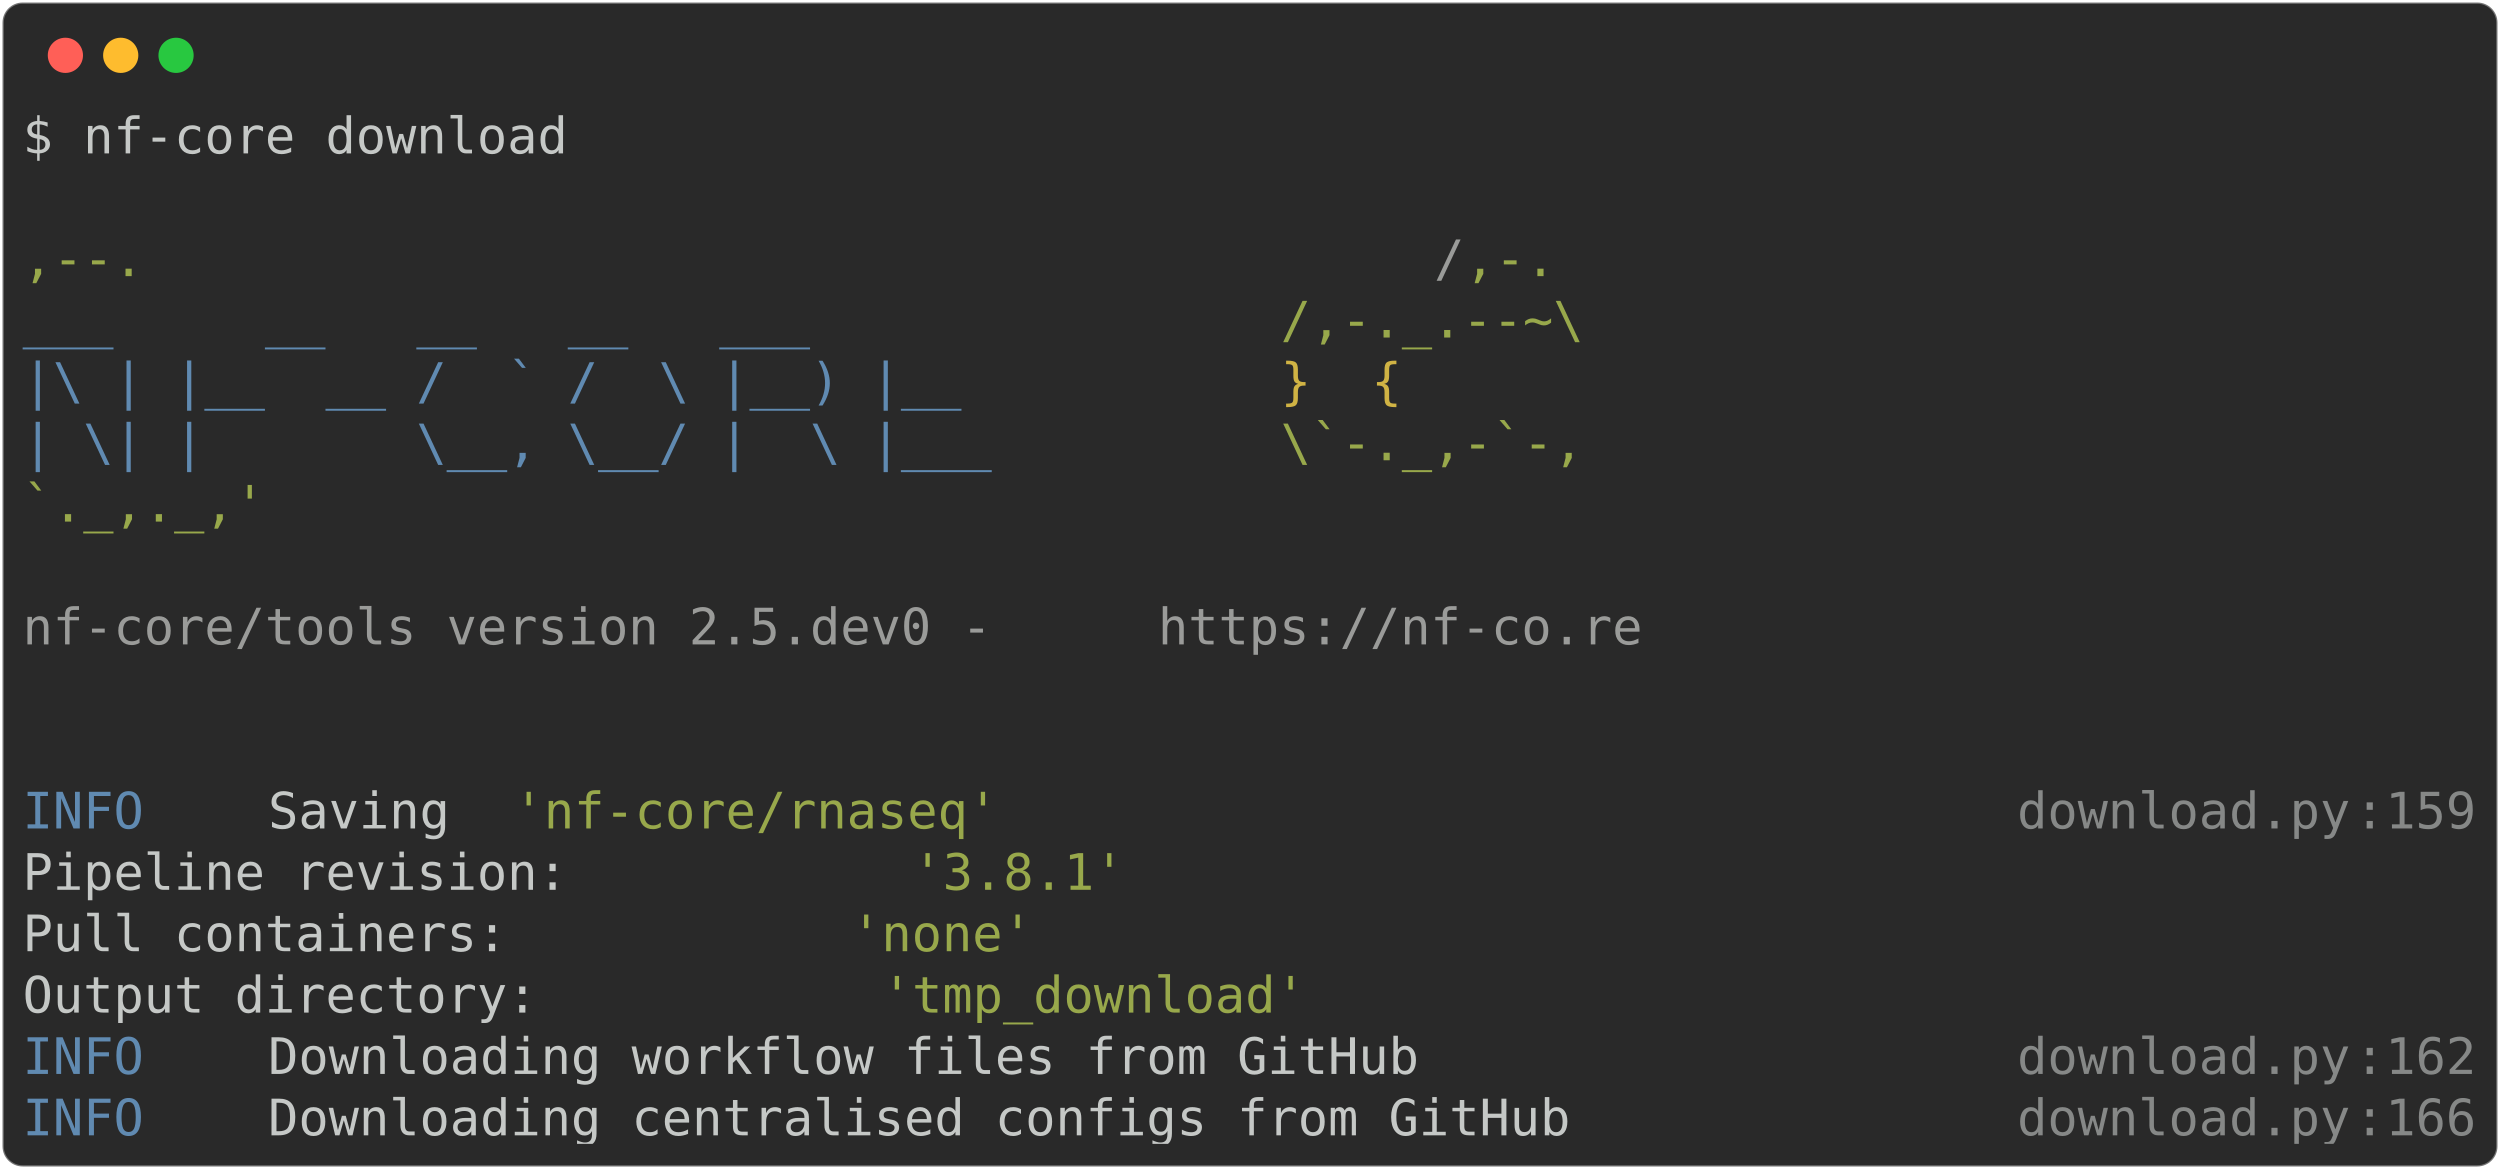
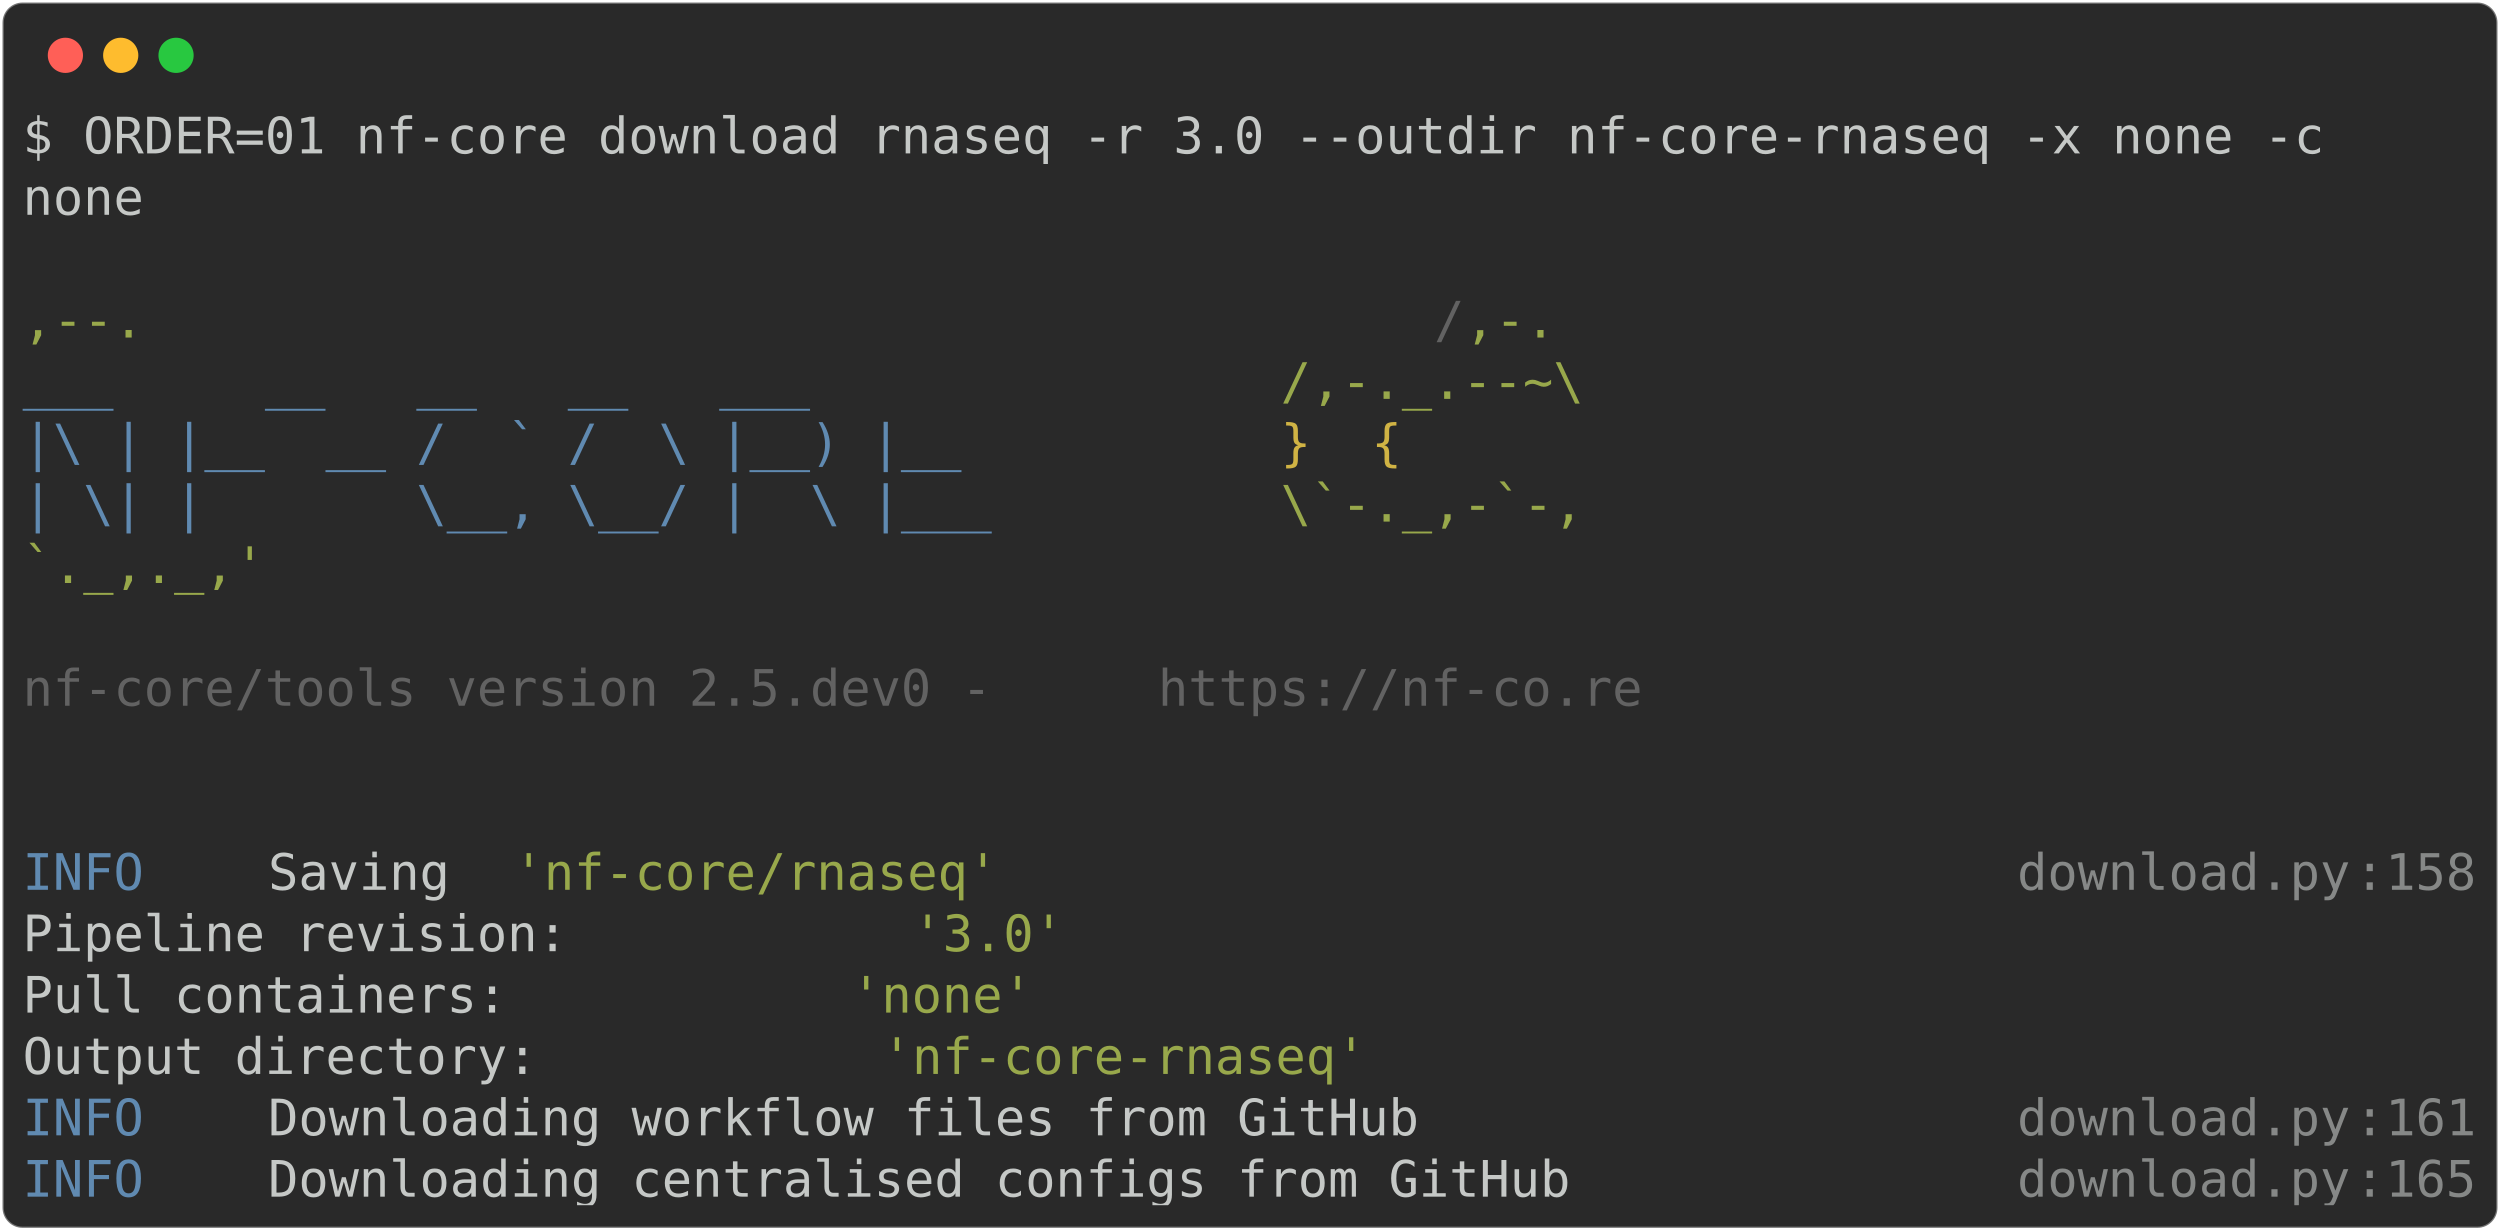
- <svg xmlns="http://www.w3.org/2000/svg" class="rich-terminal" viewBox="0 0 994 464.8">
+ <svg xmlns="http://www.w3.org/2000/svg" class="rich-terminal" viewBox="0 0 994 489.2">
  <style>

    @font-face {
        font-family: "Fira Code";
        src: local("FiraCode-Regular"),
                url("https://cdnjs.cloudflare.com/ajax/libs/firacode/6.2.0/woff2/FiraCode-Regular.woff2") format("woff2"),
                url("https://cdnjs.cloudflare.com/ajax/libs/firacode/6.2.0/woff/FiraCode-Regular.woff") format("woff");
        font-style: normal;
        font-weight: 400;
    }
    @font-face {
        font-family: "Fira Code";
        src: local("FiraCode-Bold"),
                url("https://cdnjs.cloudflare.com/ajax/libs/firacode/6.2.0/woff2/FiraCode-Bold.woff2") format("woff2"),
                url("https://cdnjs.cloudflare.com/ajax/libs/firacode/6.2.0/woff/FiraCode-Bold.woff") format("woff");
        font-style: bold;
        font-weight: 700;
    }

-     .terminal-1226423606-matrix {
+     .terminal-2852966698-matrix {
        font-family: Fira Code, monospace;
        font-size: 20px;
        line-height: 24.4px;
        font-variant-east-asian: full-width;
    }

-     .terminal-1226423606-title {
+     .terminal-2852966698-title {
        font-size: 18px;
        font-weight: bold;
        font-family: arial;
    }

-     .terminal-1226423606-r1 { fill: #c5c8c6 }
- .terminal-1226423606-r2 { fill: #98a84b }
- .terminal-1226423606-r3 { fill: #9a9b99 }
- .terminal-1226423606-r4 { fill: #608ab1 }
- .terminal-1226423606-r5 { fill: #d0b344 }
- .terminal-1226423606-r6 { fill: #868887 }
+     .terminal-2852966698-r1 { fill: #c5c8c6 }
+ .terminal-2852966698-r2 { fill: #98a84b }
+ .terminal-2852966698-r3 { fill: #626262 }
+ .terminal-2852966698-r4 { fill: #608ab1 }
+ .terminal-2852966698-r5 { fill: #d0b344 }
+ .terminal-2852966698-r6 { fill: #868887 }
    </style>
  <defs>
-     <clipPath id="terminal-1226423606-clip-terminal">
-       <rect x="0" y="0" width="975.0" height="413.8" />
+     <clipPath id="terminal-2852966698-clip-terminal">
+       <rect x="0" y="0" width="975.0" height="438.2" />
    </clipPath>
-     <clipPath id="terminal-1226423606-line-0">
+     <clipPath id="terminal-2852966698-line-0">
      <rect x="0" y="1.5" width="976" height="24.65" />
    </clipPath>
-     <clipPath id="terminal-1226423606-line-1">
+     <clipPath id="terminal-2852966698-line-1">
      <rect x="0" y="25.9" width="976" height="24.65" />
    </clipPath>
-     <clipPath id="terminal-1226423606-line-2">
+     <clipPath id="terminal-2852966698-line-2">
      <rect x="0" y="50.3" width="976" height="24.65" />
    </clipPath>
-     <clipPath id="terminal-1226423606-line-3">
+     <clipPath id="terminal-2852966698-line-3">
      <rect x="0" y="74.7" width="976" height="24.65" />
    </clipPath>
-     <clipPath id="terminal-1226423606-line-4">
+     <clipPath id="terminal-2852966698-line-4">
      <rect x="0" y="99.1" width="976" height="24.65" />
    </clipPath>
-     <clipPath id="terminal-1226423606-line-5">
+     <clipPath id="terminal-2852966698-line-5">
      <rect x="0" y="123.5" width="976" height="24.65" />
    </clipPath>
-     <clipPath id="terminal-1226423606-line-6">
+     <clipPath id="terminal-2852966698-line-6">
      <rect x="0" y="147.9" width="976" height="24.65" />
    </clipPath>
-     <clipPath id="terminal-1226423606-line-7">
+     <clipPath id="terminal-2852966698-line-7">
      <rect x="0" y="172.3" width="976" height="24.65" />
    </clipPath>
-     <clipPath id="terminal-1226423606-line-8">
+     <clipPath id="terminal-2852966698-line-8">
      <rect x="0" y="196.7" width="976" height="24.65" />
    </clipPath>
-     <clipPath id="terminal-1226423606-line-9">
+     <clipPath id="terminal-2852966698-line-9">
      <rect x="0" y="221.1" width="976" height="24.65" />
    </clipPath>
-     <clipPath id="terminal-1226423606-line-10">
+     <clipPath id="terminal-2852966698-line-10">
      <rect x="0" y="245.5" width="976" height="24.65" />
    </clipPath>
-     <clipPath id="terminal-1226423606-line-11">
+     <clipPath id="terminal-2852966698-line-11">
      <rect x="0" y="269.9" width="976" height="24.65" />
    </clipPath>
-     <clipPath id="terminal-1226423606-line-12">
+     <clipPath id="terminal-2852966698-line-12">
      <rect x="0" y="294.3" width="976" height="24.65" />
    </clipPath>
-     <clipPath id="terminal-1226423606-line-13">
+     <clipPath id="terminal-2852966698-line-13">
      <rect x="0" y="318.7" width="976" height="24.65" />
    </clipPath>
-     <clipPath id="terminal-1226423606-line-14">
+     <clipPath id="terminal-2852966698-line-14">
      <rect x="0" y="343.1" width="976" height="24.65" />
    </clipPath>
-     <clipPath id="terminal-1226423606-line-15">
+     <clipPath id="terminal-2852966698-line-15">
      <rect x="0" y="367.5" width="976" height="24.65" />
    </clipPath>
+     <clipPath id="terminal-2852966698-line-16">
+       <rect x="0" y="391.9" width="976" height="24.65" />
+     </clipPath>
  </defs>
-   <rect fill="#292929" stroke="rgba(255,255,255,0.35)" stroke-width="1" x="1" y="1" width="992" height="462.8" rx="8" />
+   <rect fill="#292929" stroke="rgba(255,255,255,0.35)" stroke-width="1" x="1" y="1" width="992" height="487.2" rx="8" />
  <g transform="translate(26,22)">
    <circle cx="0" cy="0" r="7" fill="#ff5f57" />
    <circle cx="22" cy="0" r="7" fill="#febc2e" />
    <circle cx="44" cy="0" r="7" fill="#28c840" />
  </g>
-   <g transform="translate(9, 41)" clip-path="url(#terminal-1226423606-clip-terminal)">
-     <g class="terminal-1226423606-matrix">
-       <text class="terminal-1226423606-r1" x="0" y="20" textLength="219.6" clip-path="url(#terminal-1226423606-line-0)">$ nf-core download</text>
-       <text class="terminal-1226423606-r1" x="976" y="20" textLength="12.2" clip-path="url(#terminal-1226423606-line-0)">
+   <g transform="translate(9, 41)" clip-path="url(#terminal-2852966698-clip-terminal)">
+     <g class="terminal-2852966698-matrix">
+       <text class="terminal-2852966698-r1" x="0" y="20" textLength="939.4" clip-path="url(#terminal-2852966698-line-0)">$ ORDER=01 nf-core download rnaseq -r 3.0 --outdir nf-core-rnaseq -x none -c </text>
+       <text class="terminal-2852966698-r1" x="976" y="20" textLength="12.2" clip-path="url(#terminal-2852966698-line-0)">
</text>
-       <text class="terminal-1226423606-r1" x="976" y="44.4" textLength="12.2" clip-path="url(#terminal-1226423606-line-1)">
+       <text class="terminal-2852966698-r1" x="0" y="44.4" textLength="48.8" clip-path="url(#terminal-2852966698-line-1)">none</text>
+       <text class="terminal-2852966698-r1" x="976" y="44.4" textLength="12.2" clip-path="url(#terminal-2852966698-line-1)">
</text>
-       <text class="terminal-1226423606-r2" x="0" y="68.8" textLength="561.2" clip-path="url(#terminal-1226423606-line-2)">                                          ,--.</text>
-       <text class="terminal-1226423606-r3" x="561.2" y="68.8" textLength="12.2" clip-path="url(#terminal-1226423606-line-2)">/</text>
-       <text class="terminal-1226423606-r2" x="573.4" y="68.8" textLength="36.6" clip-path="url(#terminal-1226423606-line-2)">,-.</text>
-       <text class="terminal-1226423606-r1" x="976" y="68.8" textLength="12.2" clip-path="url(#terminal-1226423606-line-2)">
+       <text class="terminal-2852966698-r1" x="976" y="68.8" textLength="12.2" clip-path="url(#terminal-2852966698-line-2)">
</text>
-       <text class="terminal-1226423606-r4" x="0" y="93.2" textLength="500.2" clip-path="url(#terminal-1226423606-line-3)">          ___     __   __   __   ___     </text>
-       <text class="terminal-1226423606-r2" x="500.2" y="93.2" textLength="122" clip-path="url(#terminal-1226423606-line-3)">/,-._.--~\</text>
-       <text class="terminal-1226423606-r1" x="976" y="93.2" textLength="12.2" clip-path="url(#terminal-1226423606-line-3)">
+       <text class="terminal-2852966698-r2" x="0" y="93.2" textLength="561.2" clip-path="url(#terminal-2852966698-line-3)">                                          ,--.</text>
+       <text class="terminal-2852966698-r3" x="561.2" y="93.2" textLength="12.2" clip-path="url(#terminal-2852966698-line-3)">/</text>
+       <text class="terminal-2852966698-r2" x="573.4" y="93.2" textLength="36.6" clip-path="url(#terminal-2852966698-line-3)">,-.</text>
+       <text class="terminal-2852966698-r1" x="976" y="93.2" textLength="12.2" clip-path="url(#terminal-2852966698-line-3)">
</text>
-       <text class="terminal-1226423606-r4" x="0" y="117.6" textLength="500.2" clip-path="url(#terminal-1226423606-line-4)">    |\ | |__  __ /  ` /  \ |__) |__      </text>
-       <text class="terminal-1226423606-r5" x="500.2" y="117.6" textLength="85.4" clip-path="url(#terminal-1226423606-line-4)">   }  {</text>
-       <text class="terminal-1226423606-r1" x="976" y="117.6" textLength="12.2" clip-path="url(#terminal-1226423606-line-4)">
+       <text class="terminal-2852966698-r4" x="0" y="117.6" textLength="500.2" clip-path="url(#terminal-2852966698-line-4)">          ___     __   __   __   ___     </text>
+       <text class="terminal-2852966698-r2" x="500.2" y="117.6" textLength="122" clip-path="url(#terminal-2852966698-line-4)">/,-._.--~\</text>
+       <text class="terminal-2852966698-r1" x="976" y="117.6" textLength="12.2" clip-path="url(#terminal-2852966698-line-4)">
</text>
-       <text class="terminal-1226423606-r4" x="0" y="142" textLength="500.2" clip-path="url(#terminal-1226423606-line-5)">    | \| |       \__, \__/ |  \ |___     </text>
-       <text class="terminal-1226423606-r2" x="500.2" y="142" textLength="122" clip-path="url(#terminal-1226423606-line-5)">\`-._,-`-,</text>
-       <text class="terminal-1226423606-r1" x="976" y="142" textLength="12.2" clip-path="url(#terminal-1226423606-line-5)">
+       <text class="terminal-2852966698-r4" x="0" y="142" textLength="500.2" clip-path="url(#terminal-2852966698-line-5)">    |\ | |__  __ /  ` /  \ |__) |__      </text>
+       <text class="terminal-2852966698-r5" x="500.2" y="142" textLength="85.4" clip-path="url(#terminal-2852966698-line-5)">   }  {</text>
+       <text class="terminal-2852966698-r1" x="976" y="142" textLength="12.2" clip-path="url(#terminal-2852966698-line-5)">
</text>
-       <text class="terminal-1226423606-r2" x="0" y="166.4" textLength="610" clip-path="url(#terminal-1226423606-line-6)">                                          `._,._,'</text>
-       <text class="terminal-1226423606-r1" x="976" y="166.4" textLength="12.2" clip-path="url(#terminal-1226423606-line-6)">
+       <text class="terminal-2852966698-r4" x="0" y="166.4" textLength="500.2" clip-path="url(#terminal-2852966698-line-6)">    | \| |       \__, \__/ |  \ |___     </text>
+       <text class="terminal-2852966698-r2" x="500.2" y="166.4" textLength="122" clip-path="url(#terminal-2852966698-line-6)">\`-._,-`-,</text>
+       <text class="terminal-2852966698-r1" x="976" y="166.4" textLength="12.2" clip-path="url(#terminal-2852966698-line-6)">
</text>
-       <text class="terminal-1226423606-r1" x="976" y="190.8" textLength="12.2" clip-path="url(#terminal-1226423606-line-7)">
+       <text class="terminal-2852966698-r2" x="0" y="190.8" textLength="610" clip-path="url(#terminal-2852966698-line-7)">                                          `._,._,'</text>
+       <text class="terminal-2852966698-r1" x="976" y="190.8" textLength="12.2" clip-path="url(#terminal-2852966698-line-7)">
</text>
-       <text class="terminal-1226423606-r3" x="0" y="215.2" textLength="451.4" clip-path="url(#terminal-1226423606-line-8)">    nf-core/tools version 2.5.dev0 - </text>
-       <text class="terminal-1226423606-r3" x="451.4" y="215.2" textLength="195.2" clip-path="url(#terminal-1226423606-line-8)">https://nf-co.re</text>
-       <text class="terminal-1226423606-r1" x="976" y="215.2" textLength="12.2" clip-path="url(#terminal-1226423606-line-8)">
+       <text class="terminal-2852966698-r1" x="976" y="215.2" textLength="12.2" clip-path="url(#terminal-2852966698-line-8)">
</text>
-       <text class="terminal-1226423606-r1" x="976" y="239.6" textLength="12.2" clip-path="url(#terminal-1226423606-line-9)">
+       <text class="terminal-2852966698-r3" x="0" y="239.6" textLength="451.4" clip-path="url(#terminal-2852966698-line-9)">    nf-core/tools version 2.5.dev0 - </text>
+       <text class="terminal-2852966698-r3" x="451.4" y="239.6" textLength="195.2" clip-path="url(#terminal-2852966698-line-9)">https://nf-co.re</text>
+       <text class="terminal-2852966698-r1" x="976" y="239.6" textLength="12.2" clip-path="url(#terminal-2852966698-line-9)">
</text>
-       <text class="terminal-1226423606-r1" x="976" y="264" textLength="12.2" clip-path="url(#terminal-1226423606-line-10)">
+       <text class="terminal-2852966698-r1" x="976" y="264" textLength="12.2" clip-path="url(#terminal-2852966698-line-10)">
</text>
-       <text class="terminal-1226423606-r4" x="0" y="288.4" textLength="97.6" clip-path="url(#terminal-1226423606-line-11)">INFO    </text>
-       <text class="terminal-1226423606-r1" x="97.6" y="288.4" textLength="97.6" clip-path="url(#terminal-1226423606-line-11)"> Saving </text>
-       <text class="terminal-1226423606-r2" x="195.2" y="288.4" textLength="195.2" clip-path="url(#terminal-1226423606-line-11)">'nf-core/rnaseq'</text>
-       <text class="terminal-1226423606-r6" x="793" y="288.4" textLength="134.2" clip-path="url(#terminal-1226423606-line-11)">download.py</text>
-       <text class="terminal-1226423606-r6" x="927.2" y="288.4" textLength="12.2" clip-path="url(#terminal-1226423606-line-11)">:</text>
-       <text class="terminal-1226423606-r6" x="939.4" y="288.4" textLength="36.6" clip-path="url(#terminal-1226423606-line-11)">159</text>
-       <text class="terminal-1226423606-r1" x="976" y="288.4" textLength="12.2" clip-path="url(#terminal-1226423606-line-11)">
+       <text class="terminal-2852966698-r1" x="976" y="288.4" textLength="12.2" clip-path="url(#terminal-2852966698-line-11)">
</text>
-       <text class="terminal-1226423606-r1" x="0" y="312.8" textLength="353.8" clip-path="url(#terminal-1226423606-line-12)">          Pipeline revision: </text>
-       <text class="terminal-1226423606-r2" x="353.8" y="312.8" textLength="85.4" clip-path="url(#terminal-1226423606-line-12)">'3.8.1'</text>
-       <text class="terminal-1226423606-r1" x="976" y="312.8" textLength="12.2" clip-path="url(#terminal-1226423606-line-12)">
+       <text class="terminal-2852966698-r4" x="0" y="312.8" textLength="97.6" clip-path="url(#terminal-2852966698-line-12)">INFO    </text>
+       <text class="terminal-2852966698-r1" x="97.6" y="312.8" textLength="97.6" clip-path="url(#terminal-2852966698-line-12)"> Saving </text>
+       <text class="terminal-2852966698-r2" x="195.2" y="312.8" textLength="195.2" clip-path="url(#terminal-2852966698-line-12)">'nf-core/rnaseq'</text>
+       <text class="terminal-2852966698-r6" x="793" y="312.8" textLength="134.2" clip-path="url(#terminal-2852966698-line-12)">download.py</text>
+       <text class="terminal-2852966698-r6" x="927.2" y="312.8" textLength="12.2" clip-path="url(#terminal-2852966698-line-12)">:</text>
+       <text class="terminal-2852966698-r6" x="939.4" y="312.8" textLength="36.6" clip-path="url(#terminal-2852966698-line-12)">158</text>
+       <text class="terminal-2852966698-r1" x="976" y="312.8" textLength="12.2" clip-path="url(#terminal-2852966698-line-12)">
</text>
-       <text class="terminal-1226423606-r1" x="0" y="337.2" textLength="329.4" clip-path="url(#terminal-1226423606-line-13)">          Pull containers: </text>
-       <text class="terminal-1226423606-r2" x="329.4" y="337.2" textLength="73.2" clip-path="url(#terminal-1226423606-line-13)">'none'</text>
-       <text class="terminal-1226423606-r1" x="976" y="337.2" textLength="12.2" clip-path="url(#terminal-1226423606-line-13)">
+       <text class="terminal-2852966698-r1" x="0" y="337.2" textLength="353.8" clip-path="url(#terminal-2852966698-line-13)">          Pipeline revision: </text>
+       <text class="terminal-2852966698-r2" x="353.8" y="337.2" textLength="61" clip-path="url(#terminal-2852966698-line-13)">'3.0'</text>
+       <text class="terminal-2852966698-r1" x="976" y="337.2" textLength="12.2" clip-path="url(#terminal-2852966698-line-13)">
</text>
-       <text class="terminal-1226423606-r1" x="0" y="361.6" textLength="341.6" clip-path="url(#terminal-1226423606-line-14)">          Output directory: </text>
-       <text class="terminal-1226423606-r2" x="341.6" y="361.6" textLength="170.8" clip-path="url(#terminal-1226423606-line-14)">'tmp_download'</text>
-       <text class="terminal-1226423606-r1" x="976" y="361.6" textLength="12.2" clip-path="url(#terminal-1226423606-line-14)">
+       <text class="terminal-2852966698-r1" x="0" y="361.6" textLength="329.4" clip-path="url(#terminal-2852966698-line-14)">          Pull containers: </text>
+       <text class="terminal-2852966698-r2" x="329.4" y="361.6" textLength="73.2" clip-path="url(#terminal-2852966698-line-14)">'none'</text>
+       <text class="terminal-2852966698-r1" x="976" y="361.6" textLength="12.2" clip-path="url(#terminal-2852966698-line-14)">
</text>
-       <text class="terminal-1226423606-r4" x="0" y="386" textLength="97.6" clip-path="url(#terminal-1226423606-line-15)">INFO    </text>
-       <text class="terminal-1226423606-r1" x="97.6" y="386" textLength="695.4" clip-path="url(#terminal-1226423606-line-15)"> Downloading workflow files from GitHub                  </text>
-       <text class="terminal-1226423606-r6" x="793" y="386" textLength="134.2" clip-path="url(#terminal-1226423606-line-15)">download.py</text>
-       <text class="terminal-1226423606-r6" x="927.2" y="386" textLength="12.2" clip-path="url(#terminal-1226423606-line-15)">:</text>
-       <text class="terminal-1226423606-r6" x="939.4" y="386" textLength="36.6" clip-path="url(#terminal-1226423606-line-15)">162</text>
-       <text class="terminal-1226423606-r1" x="976" y="386" textLength="12.2" clip-path="url(#terminal-1226423606-line-15)">
+       <text class="terminal-2852966698-r1" x="0" y="386" textLength="341.6" clip-path="url(#terminal-2852966698-line-15)">          Output directory: </text>
+       <text class="terminal-2852966698-r2" x="341.6" y="386" textLength="195.2" clip-path="url(#terminal-2852966698-line-15)">'nf-core-rnaseq'</text>
+       <text class="terminal-2852966698-r1" x="976" y="386" textLength="12.2" clip-path="url(#terminal-2852966698-line-15)">
</text>
-       <text class="terminal-1226423606-r4" x="0" y="410.4" textLength="97.6" clip-path="url(#terminal-1226423606-line-16)">INFO    </text>
-       <text class="terminal-1226423606-r1" x="97.6" y="410.4" textLength="695.4" clip-path="url(#terminal-1226423606-line-16)"> Downloading centralised configs from GitHub             </text>
-       <text class="terminal-1226423606-r6" x="793" y="410.4" textLength="134.2" clip-path="url(#terminal-1226423606-line-16)">download.py</text>
-       <text class="terminal-1226423606-r6" x="927.2" y="410.4" textLength="12.2" clip-path="url(#terminal-1226423606-line-16)">:</text>
-       <text class="terminal-1226423606-r6" x="939.4" y="410.4" textLength="36.6" clip-path="url(#terminal-1226423606-line-16)">166</text>
-       <text class="terminal-1226423606-r1" x="976" y="410.4" textLength="12.2" clip-path="url(#terminal-1226423606-line-16)">
+       <text class="terminal-2852966698-r4" x="0" y="410.4" textLength="97.6" clip-path="url(#terminal-2852966698-line-16)">INFO    </text>
+       <text class="terminal-2852966698-r1" x="97.6" y="410.4" textLength="695.4" clip-path="url(#terminal-2852966698-line-16)"> Downloading workflow files from GitHub                  </text>
+       <text class="terminal-2852966698-r6" x="793" y="410.4" textLength="134.2" clip-path="url(#terminal-2852966698-line-16)">download.py</text>
+       <text class="terminal-2852966698-r6" x="927.2" y="410.4" textLength="12.2" clip-path="url(#terminal-2852966698-line-16)">:</text>
+       <text class="terminal-2852966698-r6" x="939.4" y="410.4" textLength="36.6" clip-path="url(#terminal-2852966698-line-16)">161</text>
+       <text class="terminal-2852966698-r1" x="976" y="410.4" textLength="12.2" clip-path="url(#terminal-2852966698-line-16)">
+ </text>
+       <text class="terminal-2852966698-r4" x="0" y="434.8" textLength="97.6" clip-path="url(#terminal-2852966698-line-17)">INFO    </text>
+       <text class="terminal-2852966698-r1" x="97.6" y="434.8" textLength="695.4" clip-path="url(#terminal-2852966698-line-17)"> Downloading centralised configs from GitHub             </text>
+       <text class="terminal-2852966698-r6" x="793" y="434.8" textLength="134.2" clip-path="url(#terminal-2852966698-line-17)">download.py</text>
+       <text class="terminal-2852966698-r6" x="927.2" y="434.8" textLength="12.2" clip-path="url(#terminal-2852966698-line-17)">:</text>
+       <text class="terminal-2852966698-r6" x="939.4" y="434.8" textLength="36.6" clip-path="url(#terminal-2852966698-line-17)">165</text>
+       <text class="terminal-2852966698-r1" x="976" y="434.8" textLength="12.2" clip-path="url(#terminal-2852966698-line-17)">
</text>
    </g>
  </g>
</svg>
